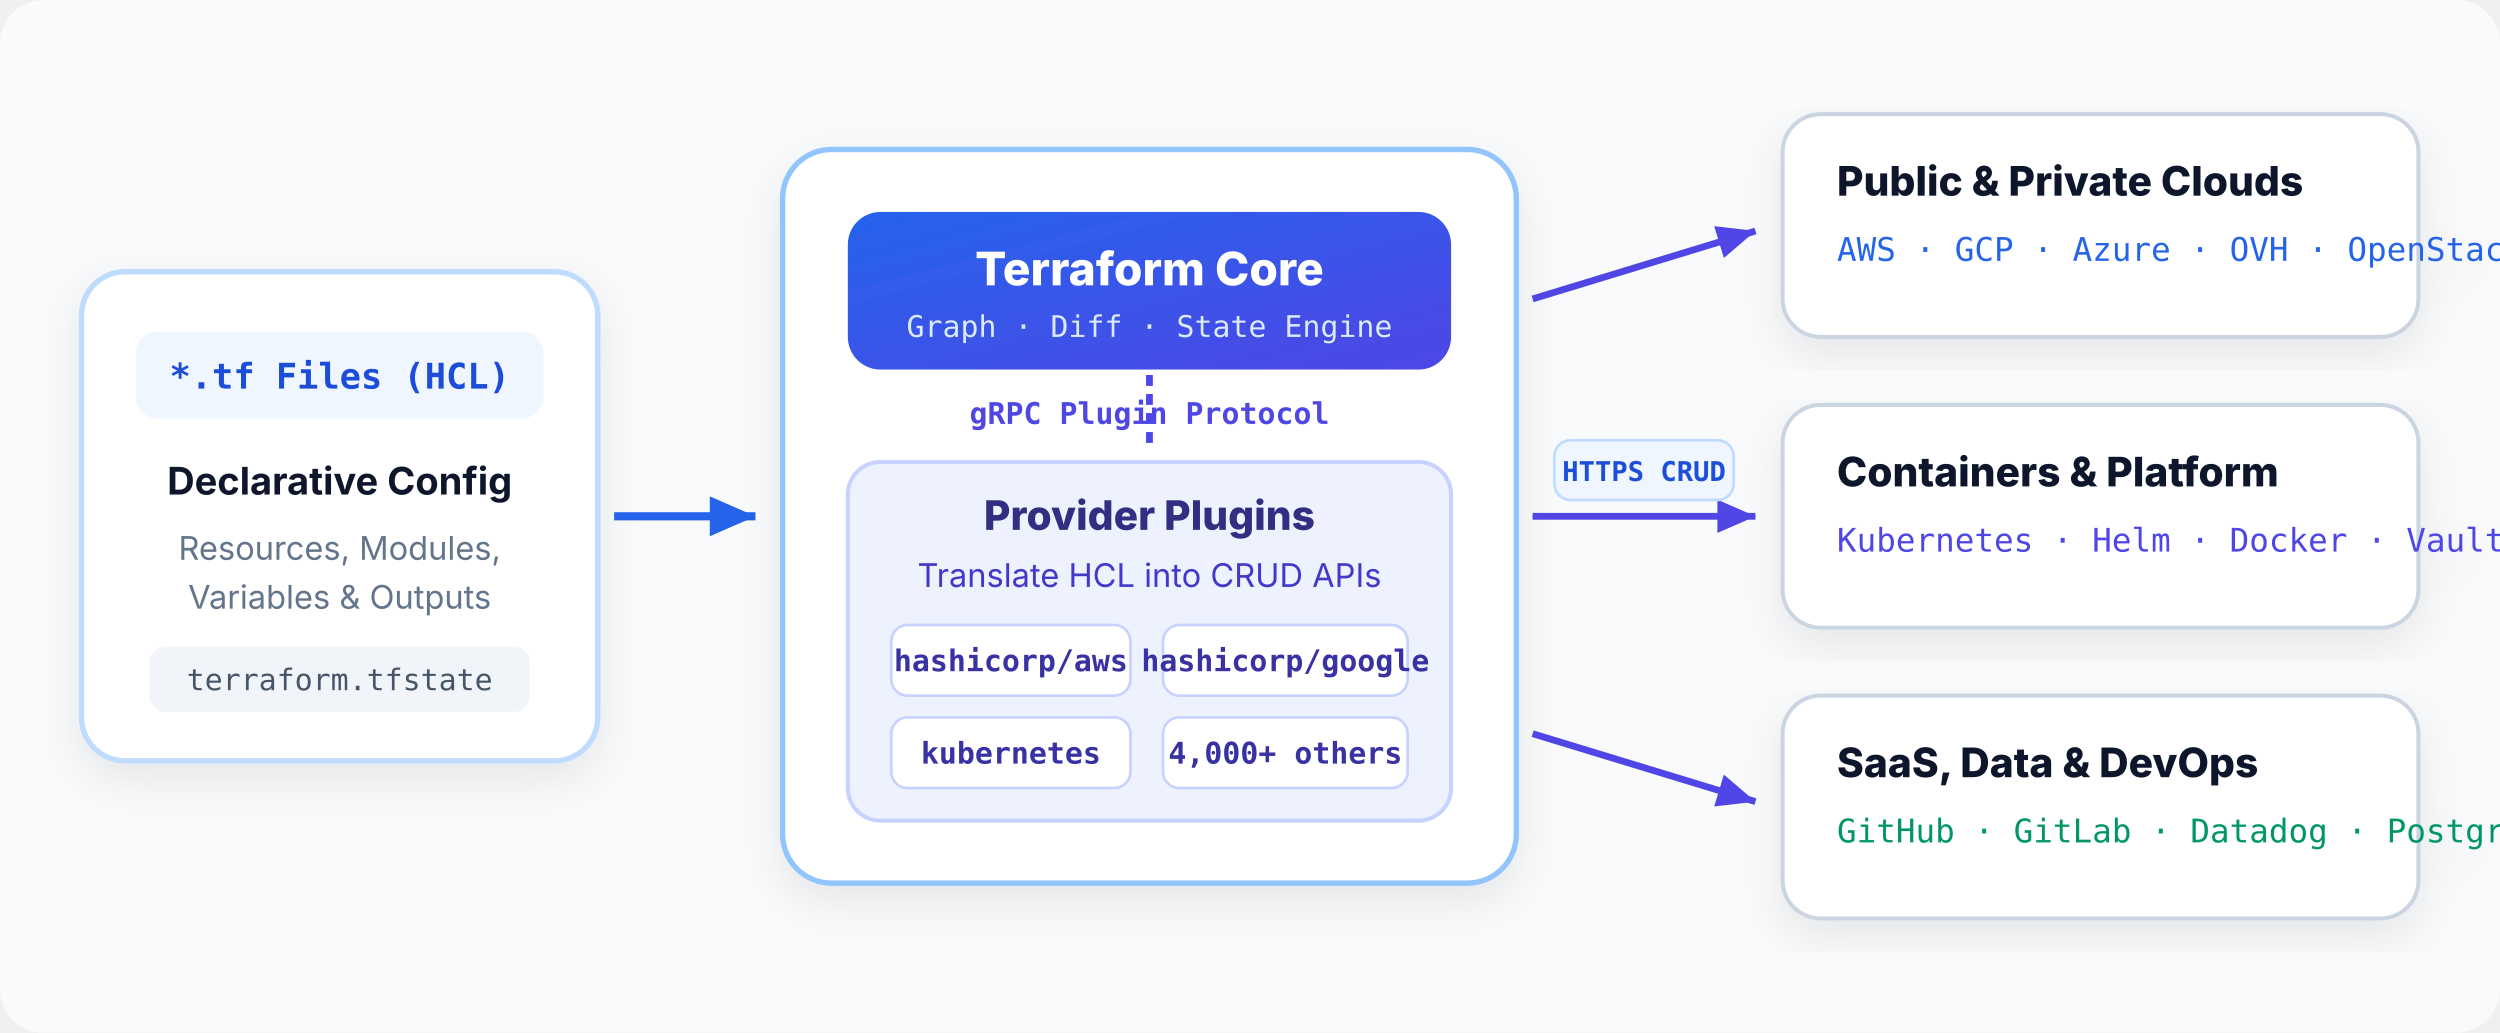
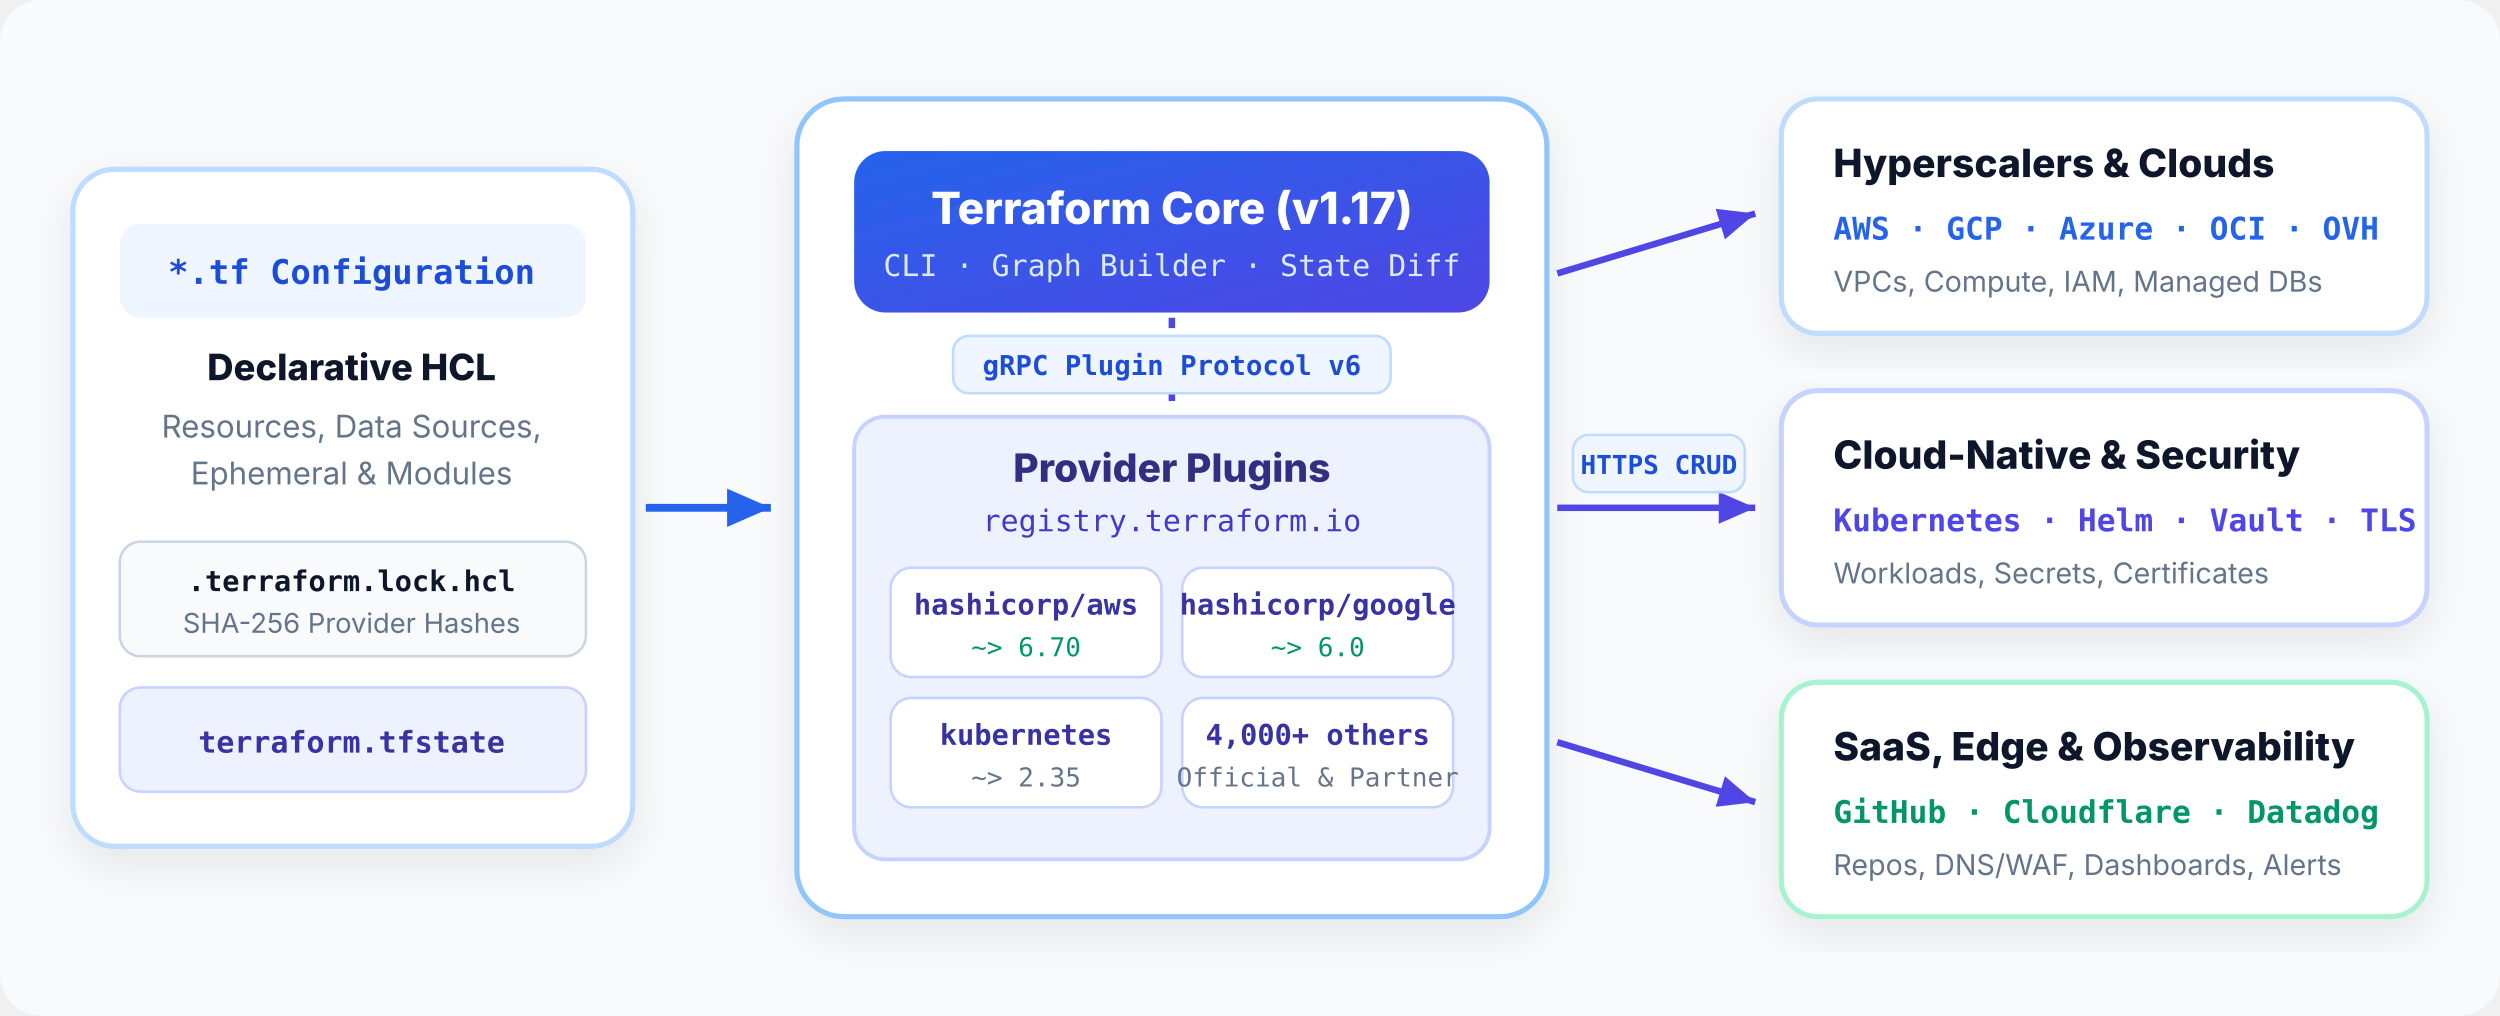
- <svg xmlns="http://www.w3.org/2000/svg" viewBox="0 0 920 380" width="920" height="380" font-family="'Inter', -apple-system, BlinkMacSystemFont, 'Segoe UI', sans-serif">
+ <svg xmlns="http://www.w3.org/2000/svg" viewBox="0 0 960 390" width="960" height="390" font-family="'Inter', -apple-system, BlinkMacSystemFont, 'Segoe UI', sans-serif">
  <defs>
    <linearGradient id="coreGrad" x1="0" y1="0" x2="1" y2="1">
      <stop offset="0%" stop-color="#2563eb" />
      <stop offset="100%" stop-color="#4f46e5" />
    </linearGradient>
    <marker id="arrowBlue" viewBox="0 0 10 10" refX="8" refY="5" markerWidth="7" markerHeight="7" orient="auto-start-reverse">
      <path d="M 0 1.5 L 8 5 L 0 8.5 z" fill="#2563eb" />
    </marker>
    <marker id="arrowIndigo" viewBox="0 0 10 10" refX="8" refY="5" markerWidth="7" markerHeight="7" orient="auto-start-reverse">
      <path d="M 0 1.5 L 8 5 L 0 8.5 z" fill="#4f46e5" />
    </marker>
    <filter id="cardShadow" x="-10%" y="-10%" width="120%" height="125%">
      <feDropShadow dx="0" dy="6" stdDeviation="8" flood-color="#0f172a" flood-opacity="0.08" />
    </filter>
  </defs>
-   <rect width="920" height="380" rx="16" fill="#f8fafc" />
+   <rect width="960" height="390" rx="16" fill="#f8fafc" />
  <g filter="url(#cardShadow)">
-     <rect x="30" y="100" width="190" height="180" rx="16" fill="#ffffff" stroke="#bfdbfe" stroke-width="2" />
-     <rect x="50" y="122" width="150" height="32" rx="8" fill="#eff6ff" />
-     <text x="125" y="143" text-anchor="middle" font-size="13" font-family="'JetBrains Mono', monospace" font-weight="700" fill="#1d4ed8">*.tf Files (HCL)</text>
-     <text x="125" y="182" text-anchor="middle" font-size="14" font-weight="700" fill="#0f172a">Declarative Config</text>
-     <text x="125" y="206" text-anchor="middle" font-size="12" fill="#64748b">Resources, Modules,</text>
-     <text x="125" y="224" text-anchor="middle" font-size="12" fill="#64748b">Variables &amp; Outputs</text>
-     <rect x="55" y="238" width="140" height="24" rx="6" fill="#f1f5f9" />
-     <text x="125" y="254" text-anchor="middle" font-size="11" font-family="'JetBrains Mono', monospace" fill="#475569">terraform.tfstate</text>
+     <rect x="28" y="65" width="215" height="260" rx="16" fill="#ffffff" stroke="#bfdbfe" stroke-width="2" />
+     <rect x="46" y="86" width="179" height="36" rx="8" fill="#eff6ff" />
+     <text x="135" y="109" text-anchor="middle" font-size="13" font-family="'JetBrains Mono', monospace" font-weight="700" fill="#1d4ed8">*.tf Configuration</text>
+     <text x="135" y="146" text-anchor="middle" font-size="14" font-weight="800" fill="#0f172a">Declarative HCL</text>
+     <text x="135" y="168" text-anchor="middle" font-size="12" fill="#64748b">Resources, Data Sources,</text>
+     <text x="135" y="186" text-anchor="middle" font-size="12" fill="#64748b">Ephemeral &amp; Modules</text>
+     <rect x="46" y="208" width="179" height="44" rx="8" fill="#f8fafc" stroke="#cbd5e1" />
+     <text x="135" y="227" text-anchor="middle" font-size="11" font-family="'JetBrains Mono', monospace" font-weight="700" fill="#0f172a">.terraform.lock.hcl</text>
+     <text x="135" y="243" text-anchor="middle" font-size="10.5" fill="#64748b">SHA-256 Provider Hashes</text>
+     <rect x="46" y="264" width="179" height="40" rx="8" fill="#eef2ff" stroke="#c7d2fe" />
+     <text x="135" y="289" text-anchor="middle" font-size="11.5" font-family="'JetBrains Mono', monospace" font-weight="700" fill="#3730a3">terraform.tfstate</text>
  </g>
-   <line x1="226" y1="190" x2="278" y2="190" stroke="#2563eb" stroke-width="3" marker-end="url(#arrowBlue)" />
+   <line x1="248" y1="195" x2="296" y2="195" stroke="#2563eb" stroke-width="3" marker-end="url(#arrowBlue)" />
  <g filter="url(#cardShadow)">
-     <rect x="288" y="55" width="270" height="270" rx="18" fill="#ffffff" stroke="#93c5fd" stroke-width="2" />
-     <rect x="312" y="78" width="222" height="58" rx="12" fill="url(#coreGrad)" />
-     <text x="423" y="105" text-anchor="middle" font-size="17" font-weight="800" fill="#ffffff">Terraform Core</text>
-     <text x="423" y="124" text-anchor="middle" font-size="11" font-family="'JetBrains Mono', monospace" fill="#dbeafe">Graph · Diff · State Engine</text>
-     <line x1="423" y1="138" x2="423" y2="165" stroke="#4f46e5" stroke-width="2.5" stroke-dasharray="4 3" />
-     <text x="423" y="156" text-anchor="middle" font-size="11" font-family="'JetBrains Mono', monospace" font-weight="600" fill="#4f46e5">gRPC Plugin Protocol</text>
-     <rect x="312" y="170" width="222" height="132" rx="12" fill="#eef2ff" stroke="#c7d2fe" stroke-width="1.5" />
-     <text x="423" y="195" text-anchor="middle" font-size="15" font-weight="800" fill="#312e81">Provider Plugins</text>
-     <text x="423" y="216" text-anchor="middle" font-size="12" fill="#4338ca">Translate HCL into CRUD APIs</text>
-     <rect x="328" y="230" width="88" height="26" rx="6" fill="#ffffff" stroke="#c7d2fe" />
-     <text x="372" y="247" text-anchor="middle" font-size="11" font-family="'JetBrains Mono', monospace" font-weight="700" fill="#3730a3">hashicorp/aws</text>
-     <rect x="428" y="230" width="90" height="26" rx="6" fill="#ffffff" stroke="#c7d2fe" />
-     <text x="473" y="247" text-anchor="middle" font-size="11" font-family="'JetBrains Mono', monospace" font-weight="700" fill="#3730a3">hashicorp/google</text>
-     <rect x="328" y="264" width="88" height="26" rx="6" fill="#ffffff" stroke="#c7d2fe" />
-     <text x="372" y="281" text-anchor="middle" font-size="11" font-family="'JetBrains Mono', monospace" font-weight="700" fill="#3730a3">kubernetes</text>
-     <rect x="428" y="264" width="90" height="26" rx="6" fill="#ffffff" stroke="#c7d2fe" />
-     <text x="473" y="281" text-anchor="middle" font-size="11" font-family="'JetBrains Mono', monospace" font-weight="700" fill="#3730a3">4,000+ others</text>
+     <rect x="306" y="38" width="288" height="314" rx="18" fill="#ffffff" stroke="#93c5fd" stroke-width="2" />
+     <rect x="328" y="58" width="244" height="62" rx="12" fill="url(#coreGrad)" />
+     <text x="450" y="86" text-anchor="middle" font-size="17" font-weight="800" fill="#ffffff">Terraform Core (v1.17)</text>
+     <text x="450" y="106" text-anchor="middle" font-size="11.5" font-family="'JetBrains Mono', monospace" fill="#dbeafe">CLI · Graph Builder · State Diff</text>
+     <line x1="450" y1="122" x2="450" y2="156" stroke="#4f46e5" stroke-width="2.5" stroke-dasharray="4 3" />
+     <rect x="366" y="129" width="168" height="22" rx="6" fill="#eff6ff" stroke="#bfdbfe" />
+     <text x="450" y="144" text-anchor="middle" font-size="10.5" font-family="'JetBrains Mono', monospace" font-weight="700" fill="#1d4ed8">gRPC Plugin Protocol v6</text>
+     <rect x="328" y="160" width="244" height="170" rx="12" fill="#eef2ff" stroke="#c7d2fe" stroke-width="1.5" />
+     <text x="450" y="185" text-anchor="middle" font-size="15" font-weight="800" fill="#312e81">Provider Plugins</text>
+     <text x="450" y="204" text-anchor="middle" font-size="11.5" font-family="'JetBrains Mono', monospace" fill="#4338ca">registry.terraform.io</text>
+     <rect x="342" y="218" width="104" height="42" rx="8" fill="#ffffff" stroke="#c7d2fe" />
+     <text x="394" y="236" text-anchor="middle" font-size="11" font-family="'JetBrains Mono', monospace" font-weight="700" fill="#3730a3">hashicorp/aws</text>
+     <text x="394" y="252" text-anchor="middle" font-size="10" font-family="'JetBrains Mono', monospace" fill="#059669">~&gt; 6.70</text>
+     <rect x="454" y="218" width="104" height="42" rx="8" fill="#ffffff" stroke="#c7d2fe" />
+     <text x="506" y="236" text-anchor="middle" font-size="11" font-family="'JetBrains Mono', monospace" font-weight="700" fill="#3730a3">hashicorp/google</text>
+     <text x="506" y="252" text-anchor="middle" font-size="10" font-family="'JetBrains Mono', monospace" fill="#059669">~&gt; 6.0</text>
+     <rect x="342" y="268" width="104" height="42" rx="8" fill="#ffffff" stroke="#c7d2fe" />
+     <text x="394" y="286" text-anchor="middle" font-size="11" font-family="'JetBrains Mono', monospace" font-weight="700" fill="#3730a3">kubernetes</text>
+     <text x="394" y="302" text-anchor="middle" font-size="10" font-family="'JetBrains Mono', monospace" fill="#64748b">~&gt; 2.35</text>
+     <rect x="454" y="268" width="104" height="42" rx="8" fill="#ffffff" stroke="#c7d2fe" />
+     <text x="506" y="286" text-anchor="middle" font-size="11" font-family="'JetBrains Mono', monospace" font-weight="700" fill="#3730a3">4,000+ others</text>
+     <text x="506" y="302" text-anchor="middle" font-size="10" font-family="'JetBrains Mono', monospace" fill="#64748b">Official &amp; Partner</text>
  </g>
-   <line x1="564" y1="110" x2="646" y2="85" stroke="#4f46e5" stroke-width="2.5" marker-end="url(#arrowIndigo)" />
-   <line x1="564" y1="190" x2="646" y2="190" stroke="#4f46e5" stroke-width="2.5" marker-end="url(#arrowIndigo)" />
-   <line x1="564" y1="270" x2="646" y2="295" stroke="#4f46e5" stroke-width="2.5" marker-end="url(#arrowIndigo)" />
-   <rect x="572" y="162" width="66" height="22" rx="6" fill="#eff6ff" stroke="#bfdbfe" />
-   <text x="605" y="177" text-anchor="middle" font-size="10" font-family="'JetBrains Mono', monospace" font-weight="700" fill="#1d4ed8">HTTPS CRUD</text>
+   <line x1="598" y1="105" x2="674" y2="82" stroke="#4f46e5" stroke-width="2.5" marker-end="url(#arrowIndigo)" />
+   <line x1="598" y1="195" x2="674" y2="195" stroke="#4f46e5" stroke-width="2.5" marker-end="url(#arrowIndigo)" />
+   <line x1="598" y1="285" x2="674" y2="308" stroke="#4f46e5" stroke-width="2.5" marker-end="url(#arrowIndigo)" />
+   <rect x="604" y="167" width="66" height="22" rx="6" fill="#eff6ff" stroke="#bfdbfe" />
+   <text x="637" y="182" text-anchor="middle" font-size="10" font-family="'JetBrains Mono', monospace" font-weight="700" fill="#1d4ed8">HTTPS CRUD</text>
  <g filter="url(#cardShadow)">
-     <rect x="656" y="42" width="234" height="82" rx="14" fill="#ffffff" stroke="#cbd5e1" stroke-width="1.5" />
-     <text x="676" y="72" font-size="15" font-weight="800" fill="#0f172a">Public &amp; Private Clouds</text>
-     <text x="676" y="96" font-size="12" font-family="'JetBrains Mono', monospace" fill="#2563eb">AWS · GCP · Azure · OVH · OpenStack</text>
+     <rect x="684" y="38" width="248" height="90" rx="14" fill="#ffffff" stroke="#bfdbfe" stroke-width="2" />
+     <text x="704" y="68" font-size="15" font-weight="800" fill="#0f172a">Hyperscalers &amp; Clouds</text>
+     <text x="704" y="92" font-size="12" font-family="'JetBrains Mono', monospace" font-weight="600" fill="#2563eb">AWS · GCP · Azure · OCI · OVH</text>
+     <text x="704" y="112" font-size="11" fill="#64748b">VPCs, Compute, IAM, Managed DBs</text>
  </g>
  <g filter="url(#cardShadow)">
-     <rect x="656" y="149" width="234" height="82" rx="14" fill="#ffffff" stroke="#cbd5e1" stroke-width="1.5" />
-     <text x="676" y="179" font-size="15" font-weight="800" fill="#0f172a">Containers &amp; Platform</text>
-     <text x="676" y="203" font-size="12" font-family="'JetBrains Mono', monospace" fill="#4f46e5">Kubernetes · Helm · Docker · Vault</text>
+     <rect x="684" y="150" width="248" height="90" rx="14" fill="#ffffff" stroke="#c7d2fe" stroke-width="2" />
+     <text x="704" y="180" font-size="15" font-weight="800" fill="#0f172a">Cloud-Native &amp; Security</text>
+     <text x="704" y="204" font-size="12" font-family="'JetBrains Mono', monospace" font-weight="600" fill="#4f46e5">Kubernetes · Helm · Vault · TLS</text>
+     <text x="704" y="224" font-size="11" fill="#64748b">Workloads, Secrets, Certificates</text>
  </g>
  <g filter="url(#cardShadow)">
-     <rect x="656" y="256" width="234" height="82" rx="14" fill="#ffffff" stroke="#cbd5e1" stroke-width="1.5" />
-     <text x="676" y="286" font-size="15" font-weight="800" fill="#0f172a">SaaS, Data &amp; DevOps</text>
-     <text x="676" y="310" font-size="12" font-family="'JetBrains Mono', monospace" fill="#059669">GitHub · GitLab · Datadog · Postgres</text>
+     <rect x="684" y="262" width="248" height="90" rx="14" fill="#ffffff" stroke="#a7f3d0" stroke-width="2" />
+     <text x="704" y="292" font-size="15" font-weight="800" fill="#0f172a">SaaS, Edge &amp; Observability</text>
+     <text x="704" y="316" font-size="12" font-family="'JetBrains Mono', monospace" font-weight="600" fill="#059669">GitHub · Cloudflare · Datadog</text>
+     <text x="704" y="336" font-size="11" fill="#64748b">Repos, DNS/WAF, Dashboards, Alerts</text>
  </g>
</svg>
